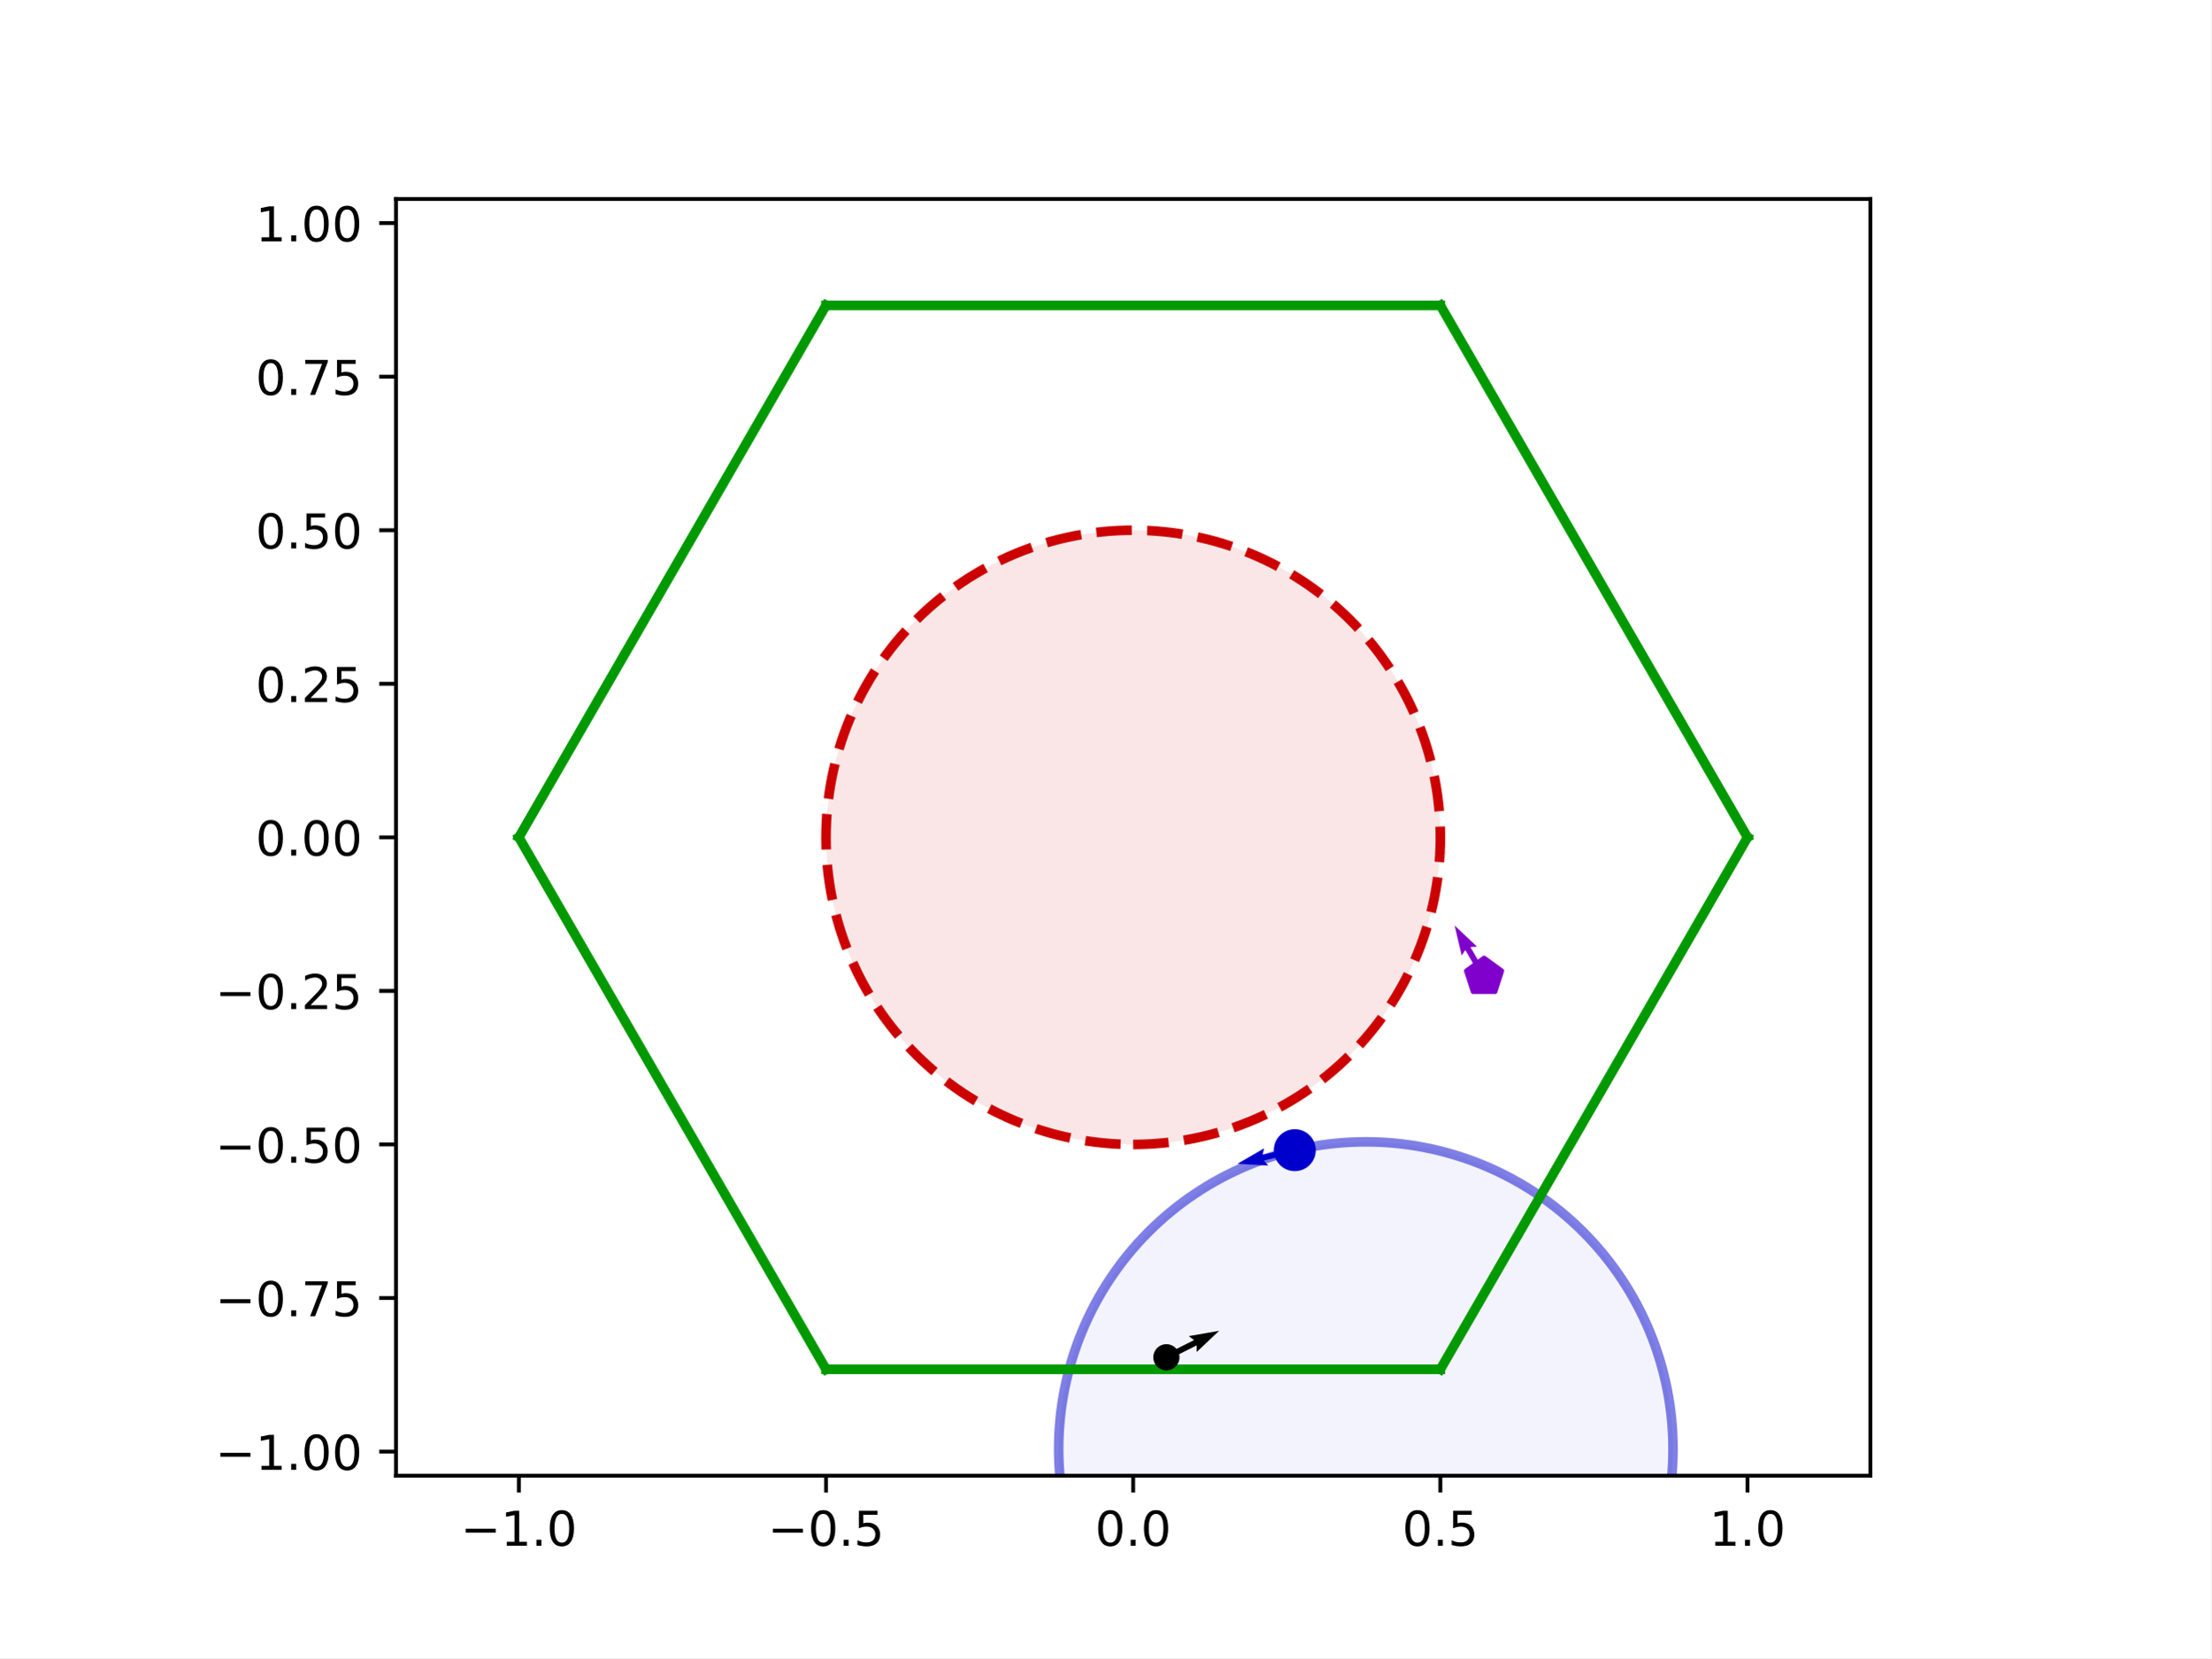
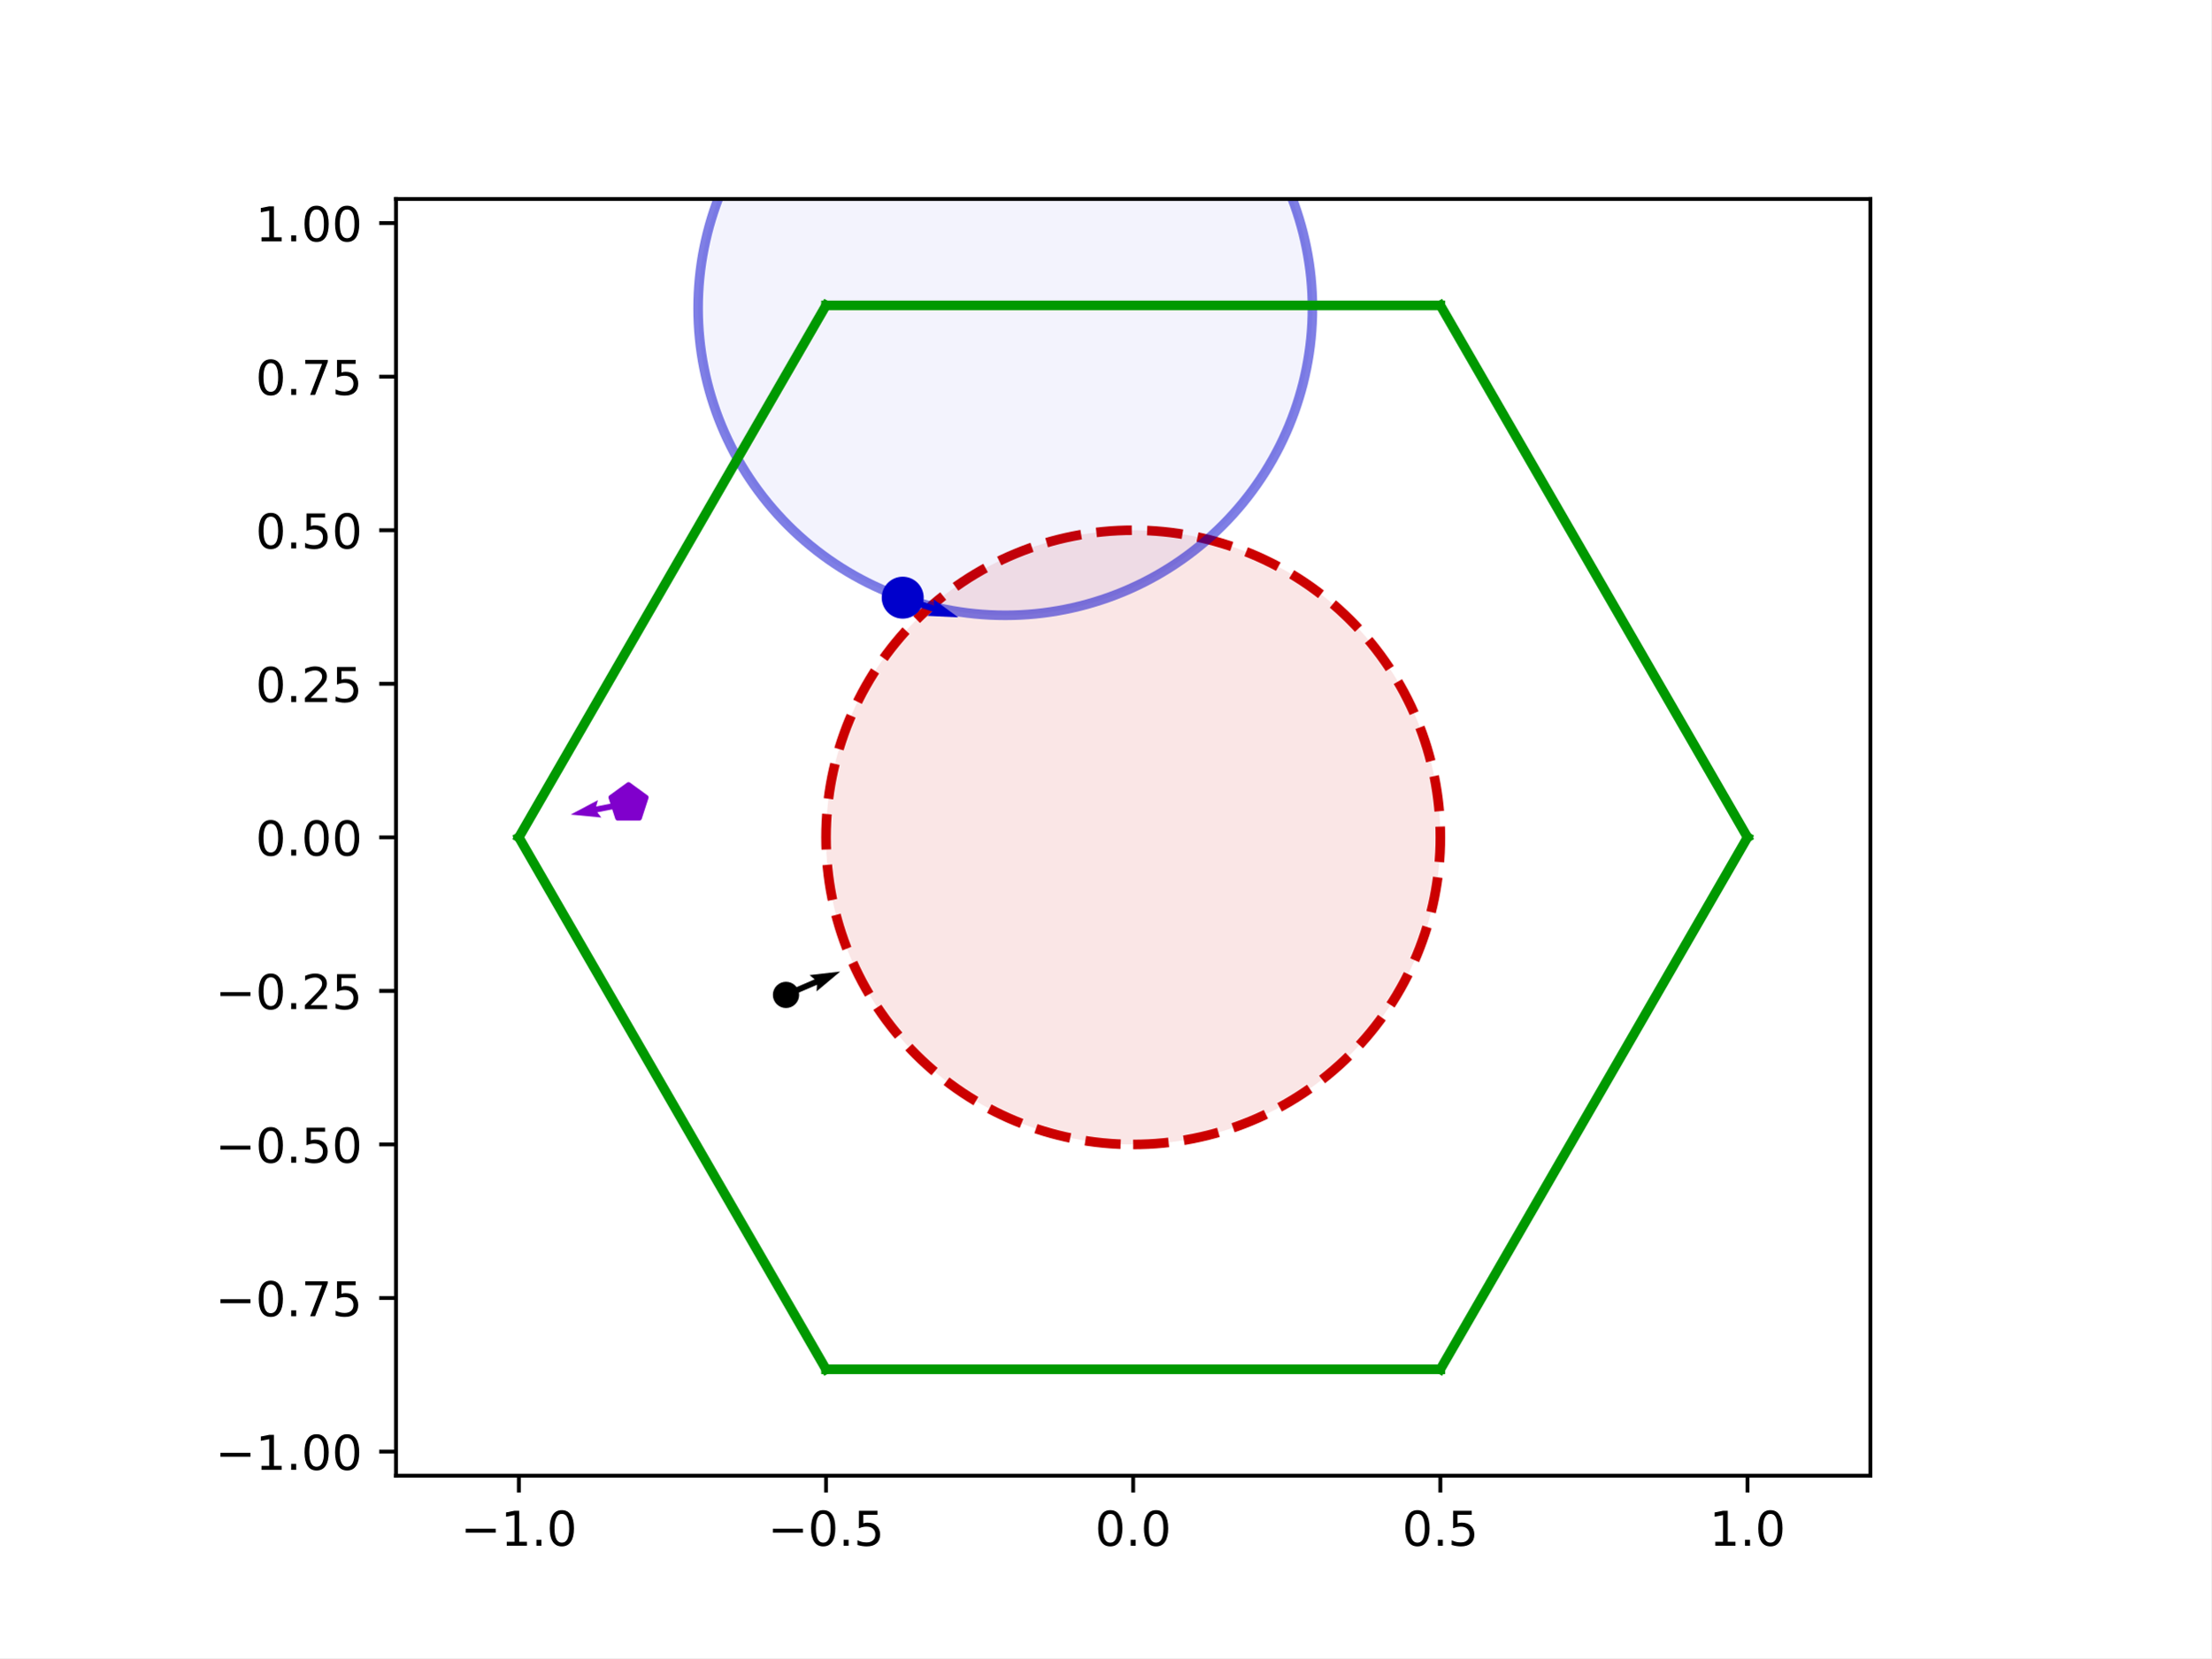
<svg xmlns="http://www.w3.org/2000/svg" xmlns:xlink="http://www.w3.org/1999/xlink" height="345.6pt" version="1.1" viewBox="0 0 460.8 345.6" width="460.8pt">
  <defs>
    <style type="text/css">
*{stroke-linecap:butt;stroke-linejoin:round;}
  </style>
  </defs>
  <g id="figure_1">
    <g id="patch_1">
      <path d="M 0 345.6  L 460.8 345.6  L 460.8 0  L 0 0  z " style="fill:#ffffff;" />
    </g>
    <g id="axes_1">
      <g id="patch_2">
        <path d="M 82.52 307.584  L 389.8 307.584  L 389.8 41.472  L 82.52 41.472  z " style="fill:#ffffff;" />
      </g>
      <g id="patch_3">
-         <path clip-path="url(#p38d2ad6cb4)" d="M 236.16 238.545  C 253.137 238.545 269.422 231.799 281.427 219.795  C 293.431 207.79 300.177 191.505 300.177 174.528  C 300.177 157.551 293.431 141.266 281.427 129.261  C 269.422 117.257 253.137 110.511 236.16 110.511  C 219.183 110.511 202.898 117.257 190.893 129.261  C 178.889 141.266 172.143 157.551 172.143 174.528  C 172.143 191.505 178.889 207.79 190.893 219.795  C 202.898 231.799 219.183 238.545 236.16 238.545  z " style="fill:#cc0000;fill-opacity:0.1;stroke:#cc0000;stroke-dasharray:7.4,3.2;stroke-dashoffset:0;stroke-linejoin:miter;stroke-width:2;" />
+         <path clip-path="url(#pd018a5a878)" d="M 236.16 238.545  C 253.137 238.545 269.422 231.799 281.427 219.795  C 293.431 207.79 300.177 191.505 300.177 174.528  C 300.177 157.551 293.431 141.266 281.427 129.261  C 269.422 117.257 253.137 110.511 236.16 110.511  C 219.183 110.511 202.898 117.257 190.893 129.261  C 178.889 141.266 172.143 157.551 172.143 174.528  C 172.143 191.505 178.889 207.79 190.893 219.795  C 202.898 231.799 219.183 238.545 236.16 238.545  z " style="fill:#cc0000;fill-opacity:0.1;stroke:#cc0000;stroke-dasharray:7.4,3.2;stroke-dashoffset:0;stroke-linejoin:miter;stroke-width:2;" />
      </g>
      <g id="patch_4">
-         <path clip-path="url(#p38d2ad6cb4)" d="M 284.646 366.03  C 301.624 366.03 317.908 359.285 329.913 347.28  C 341.918 335.275 348.663 318.991 348.663 302.014  C 348.663 285.036 341.918 268.752 329.913 256.747  C 317.908 244.742 301.624 237.997 284.646 237.997  C 267.669 237.997 251.385 244.742 239.38 256.747  C 227.375 268.752 220.63 285.036 220.63 302.014  C 220.63 318.991 227.375 335.275 239.38 347.28  C 251.385 359.285 267.669 366.03 284.646 366.03  z " style="fill:#0000cc;fill-opacity:0.05;stroke:#0000cc;stroke-linejoin:miter;stroke-opacity:0.5;stroke-width:2;" />
+         <path clip-path="url(#pd018a5a878)" d="M 209.5 128.246  C 226.477 128.246 242.761 121.5 254.766 109.496  C 266.771 97.491 273.516 81.206 273.516 64.229  C 273.516 47.252 266.771 30.967 254.766 18.963  C 242.761 6.958 226.477 0.212 209.5 0.212  C 192.522 0.212 176.238 6.958 164.233 18.963  C 152.228 30.967 145.483 47.252 145.483 64.229  C 145.483 81.206 152.228 97.491 164.233 109.496  C 176.238 121.5 192.522 128.246 209.5 128.246  z " style="fill:#0000cc;fill-opacity:0.05;stroke:#0000cc;stroke-linejoin:miter;stroke-opacity:0.5;stroke-width:2;" />
      </g>
      <g id="matplotlib.axis_1">
        <g id="xtick_1">
          <g id="line2d_1">
            <defs>
-               <path d="M 0 0  L 0 3.5  " id="m7d122c081a" style="stroke:#000000;stroke-width:0.8;" />
-             </defs>
-             <g>
-               <use style="stroke:#000000;stroke-width:0.8;" x="108.127" xlink:href="#m7d122c081a" y="307.584" />
+               <path d="M 0 0  L 0 3.5  " id="m6646d4fb7f" style="stroke:#000000;stroke-width:0.8;" />
+             </defs>
+             <g>
+               <use style="stroke:#000000;stroke-width:0.8;" x="108.127" xlink:href="#m6646d4fb7f" y="307.584" />
            </g>
          </g>
          <g id="text_1">
            <defs>
              <path d="M 10.594 35.5  L 73.188 35.5  L 73.188 27.203  L 10.594 27.203  z " id="DejaVuSans-8722" />
              <path d="M 12.406 8.297  L 28.516 8.297  L 28.516 63.922  L 10.984 60.406  L 10.984 69.391  L 28.422 72.906  L 38.281 72.906  L 38.281 8.297  L 54.391 8.297  L 54.391 0  L 12.406 0  z " id="DejaVuSans-49" />
              <path d="M 10.688 12.406  L 21 12.406  L 21 0  L 10.688 0  z " id="DejaVuSans-46" />
              <path d="M 31.781 66.406  Q 24.172 66.406 20.328 58.906  Q 16.5 51.422 16.5 36.375  Q 16.5 21.391 20.328 13.891  Q 24.172 6.391 31.781 6.391  Q 39.453 6.391 43.281 13.891  Q 47.125 21.391 47.125 36.375  Q 47.125 51.422 43.281 58.906  Q 39.453 66.406 31.781 66.406  z M 31.781 74.219  Q 44.047 74.219 50.516 64.516  Q 56.984 54.828 56.984 36.375  Q 56.984 17.969 50.516 8.266  Q 44.047 -1.422 31.781 -1.422  Q 19.531 -1.422 13.062 8.266  Q 6.594 17.969 6.594 36.375  Q 6.594 54.828 13.062 64.516  Q 19.531 74.219 31.781 74.219  z " id="DejaVuSans-48" />
            </defs>
            <g transform="translate(95.9854 322.1824)scale(0.1 -0.1)">
              <use xlink:href="#DejaVuSans-8722" />
              <use x="83.789" xlink:href="#DejaVuSans-49" />
              <use x="147.412" xlink:href="#DejaVuSans-46" />
              <use x="179.199" xlink:href="#DejaVuSans-48" />
            </g>
          </g>
        </g>
        <g id="xtick_2">
          <g id="line2d_2">
            <g>
-               <use style="stroke:#000000;stroke-width:0.8;" x="172.143" xlink:href="#m7d122c081a" y="307.584" />
+               <use style="stroke:#000000;stroke-width:0.8;" x="172.143" xlink:href="#m6646d4fb7f" y="307.584" />
            </g>
          </g>
          <g id="text_2">
            <defs>
              <path d="M 10.797 72.906  L 49.516 72.906  L 49.516 64.594  L 19.828 64.594  L 19.828 46.734  Q 21.969 47.469 24.109 47.828  Q 26.266 48.188 28.422 48.188  Q 40.625 48.188 47.75 41.5  Q 54.891 34.812 54.891 23.391  Q 54.891 11.625 47.562 5.094  Q 40.234 -1.422 26.906 -1.422  Q 22.312 -1.422 17.547 -0.641  Q 12.797 0.141 7.719 1.703  L 7.719 11.625  Q 12.109 9.234 16.797 8.062  Q 21.484 6.891 26.703 6.891  Q 35.156 6.891 40.078 11.328  Q 45.016 15.766 45.016 23.391  Q 45.016 31 40.078 35.438  Q 35.156 39.891 26.703 39.891  Q 22.75 39.891 18.812 39.016  Q 14.891 38.141 10.797 36.281  z " id="DejaVuSans-53" />
            </defs>
            <g transform="translate(160.002 322.1824)scale(0.1 -0.1)">
              <use xlink:href="#DejaVuSans-8722" />
              <use x="83.789" xlink:href="#DejaVuSans-48" />
              <use x="147.412" xlink:href="#DejaVuSans-46" />
              <use x="179.199" xlink:href="#DejaVuSans-53" />
            </g>
          </g>
        </g>
        <g id="xtick_3">
          <g id="line2d_3">
            <g>
-               <use style="stroke:#000000;stroke-width:0.8;" x="236.16" xlink:href="#m7d122c081a" y="307.584" />
+               <use style="stroke:#000000;stroke-width:0.8;" x="236.16" xlink:href="#m6646d4fb7f" y="307.584" />
            </g>
          </g>
          <g id="text_3">
            <g transform="translate(228.2084 322.1824)scale(0.1 -0.1)">
              <use xlink:href="#DejaVuSans-48" />
              <use x="63.623" xlink:href="#DejaVuSans-46" />
              <use x="95.41" xlink:href="#DejaVuSans-48" />
            </g>
          </g>
        </g>
        <g id="xtick_4">
          <g id="line2d_4">
            <g>
-               <use style="stroke:#000000;stroke-width:0.8;" x="300.177" xlink:href="#m7d122c081a" y="307.584" />
+               <use style="stroke:#000000;stroke-width:0.8;" x="300.177" xlink:href="#m6646d4fb7f" y="307.584" />
            </g>
          </g>
          <g id="text_4">
            <g transform="translate(292.225 322.1824)scale(0.1 -0.1)">
              <use xlink:href="#DejaVuSans-48" />
              <use x="63.623" xlink:href="#DejaVuSans-46" />
              <use x="95.41" xlink:href="#DejaVuSans-53" />
            </g>
          </g>
        </g>
        <g id="xtick_5">
          <g id="line2d_5">
            <g>
-               <use style="stroke:#000000;stroke-width:0.8;" x="364.193" xlink:href="#m7d122c081a" y="307.584" />
+               <use style="stroke:#000000;stroke-width:0.8;" x="364.193" xlink:href="#m6646d4fb7f" y="307.584" />
            </g>
          </g>
          <g id="text_5">
            <g transform="translate(356.2416 322.1824)scale(0.1 -0.1)">
              <use xlink:href="#DejaVuSans-49" />
              <use x="63.623" xlink:href="#DejaVuSans-46" />
              <use x="95.41" xlink:href="#DejaVuSans-48" />
            </g>
          </g>
        </g>
      </g>
      <g id="matplotlib.axis_2">
        <g id="ytick_1">
          <g id="line2d_6">
            <defs>
-               <path d="M 0 0  L -3.5 0  " id="m5cab9ba793" style="stroke:#000000;stroke-width:0.8;" />
-             </defs>
-             <g>
-               <use style="stroke:#000000;stroke-width:0.8;" x="82.52" xlink:href="#m5cab9ba793" y="302.561" />
+               <path d="M 0 0  L -3.5 0  " id="m71a69e08c4" style="stroke:#000000;stroke-width:0.8;" />
+             </defs>
+             <g>
+               <use style="stroke:#000000;stroke-width:0.8;" x="82.52" xlink:href="#m71a69e08c4" y="302.561" />
            </g>
          </g>
          <g id="text_6">
            <g transform="translate(44.87485 306.3604)scale(0.1 -0.1)">
              <use xlink:href="#DejaVuSans-8722" />
              <use x="83.789" xlink:href="#DejaVuSans-49" />
              <use x="147.412" xlink:href="#DejaVuSans-46" />
              <use x="179.199" xlink:href="#DejaVuSans-48" />
              <use x="242.822" xlink:href="#DejaVuSans-48" />
            </g>
          </g>
        </g>
        <g id="ytick_2">
          <g id="line2d_7">
            <g>
-               <use style="stroke:#000000;stroke-width:0.8;" x="82.52" xlink:href="#m5cab9ba793" y="270.553" />
+               <use style="stroke:#000000;stroke-width:0.8;" x="82.52" xlink:href="#m71a69e08c4" y="270.553" />
            </g>
          </g>
          <g id="text_7">
            <defs>
              <path d="M 8.203 72.906  L 55.078 72.906  L 55.078 68.703  L 28.609 0  L 18.312 0  L 43.219 64.594  L 8.203 64.594  z " id="DejaVuSans-55" />
            </defs>
            <g transform="translate(44.87485 274.3521)scale(0.1 -0.1)">
              <use xlink:href="#DejaVuSans-8722" />
              <use x="83.789" xlink:href="#DejaVuSans-48" />
              <use x="147.412" xlink:href="#DejaVuSans-46" />
              <use x="179.199" xlink:href="#DejaVuSans-55" />
              <use x="242.822" xlink:href="#DejaVuSans-53" />
            </g>
          </g>
        </g>
        <g id="ytick_3">
          <g id="line2d_8">
            <g>
-               <use style="stroke:#000000;stroke-width:0.8;" x="82.52" xlink:href="#m5cab9ba793" y="238.545" />
+               <use style="stroke:#000000;stroke-width:0.8;" x="82.52" xlink:href="#m71a69e08c4" y="238.545" />
            </g>
          </g>
          <g id="text_8">
            <g transform="translate(44.87485 242.3438)scale(0.1 -0.1)">
              <use xlink:href="#DejaVuSans-8722" />
              <use x="83.789" xlink:href="#DejaVuSans-48" />
              <use x="147.412" xlink:href="#DejaVuSans-46" />
              <use x="179.199" xlink:href="#DejaVuSans-53" />
              <use x="242.822" xlink:href="#DejaVuSans-48" />
            </g>
          </g>
        </g>
        <g id="ytick_4">
          <g id="line2d_9">
            <g>
-               <use style="stroke:#000000;stroke-width:0.8;" x="82.52" xlink:href="#m5cab9ba793" y="206.536" />
+               <use style="stroke:#000000;stroke-width:0.8;" x="82.52" xlink:href="#m71a69e08c4" y="206.536" />
            </g>
          </g>
          <g id="text_9">
            <defs>
              <path d="M 19.188 8.297  L 53.609 8.297  L 53.609 0  L 7.328 0  L 7.328 8.297  Q 12.938 14.109 22.625 23.891  Q 32.328 33.688 34.812 36.531  Q 39.547 41.844 41.422 45.531  Q 43.312 49.219 43.312 52.781  Q 43.312 58.594 39.234 62.25  Q 35.156 65.922 28.609 65.922  Q 23.969 65.922 18.812 64.312  Q 13.672 62.703 7.812 59.422  L 7.812 69.391  Q 13.766 71.781 18.938 73  Q 24.125 74.219 28.422 74.219  Q 39.75 74.219 46.484 68.547  Q 53.219 62.891 53.219 53.422  Q 53.219 48.922 51.531 44.891  Q 49.859 40.875 45.406 35.406  Q 44.188 33.984 37.641 27.219  Q 31.109 20.453 19.188 8.297  z " id="DejaVuSans-50" />
            </defs>
            <g transform="translate(44.87485 210.3355)scale(0.1 -0.1)">
              <use xlink:href="#DejaVuSans-8722" />
              <use x="83.789" xlink:href="#DejaVuSans-48" />
              <use x="147.412" xlink:href="#DejaVuSans-46" />
              <use x="179.199" xlink:href="#DejaVuSans-50" />
              <use x="242.822" xlink:href="#DejaVuSans-53" />
            </g>
          </g>
        </g>
        <g id="ytick_5">
          <g id="line2d_10">
            <g>
-               <use style="stroke:#000000;stroke-width:0.8;" x="82.52" xlink:href="#m5cab9ba793" y="174.528" />
+               <use style="stroke:#000000;stroke-width:0.8;" x="82.52" xlink:href="#m71a69e08c4" y="174.528" />
            </g>
          </g>
          <g id="text_10">
            <g transform="translate(53.25454 178.3272)scale(0.1 -0.1)">
              <use xlink:href="#DejaVuSans-48" />
              <use x="63.623" xlink:href="#DejaVuSans-46" />
              <use x="95.41" xlink:href="#DejaVuSans-48" />
              <use x="159.033" xlink:href="#DejaVuSans-48" />
            </g>
          </g>
        </g>
        <g id="ytick_6">
          <g id="line2d_11">
            <g>
-               <use style="stroke:#000000;stroke-width:0.8;" x="82.52" xlink:href="#m5cab9ba793" y="142.52" />
+               <use style="stroke:#000000;stroke-width:0.8;" x="82.52" xlink:href="#m71a69e08c4" y="142.52" />
            </g>
          </g>
          <g id="text_11">
            <g transform="translate(53.25454 146.3189)scale(0.1 -0.1)">
              <use xlink:href="#DejaVuSans-48" />
              <use x="63.623" xlink:href="#DejaVuSans-46" />
              <use x="95.41" xlink:href="#DejaVuSans-50" />
              <use x="159.033" xlink:href="#DejaVuSans-53" />
            </g>
          </g>
        </g>
        <g id="ytick_7">
          <g id="line2d_12">
            <g>
-               <use style="stroke:#000000;stroke-width:0.8;" x="82.52" xlink:href="#m5cab9ba793" y="110.511" />
+               <use style="stroke:#000000;stroke-width:0.8;" x="82.52" xlink:href="#m71a69e08c4" y="110.511" />
            </g>
          </g>
          <g id="text_12">
            <g transform="translate(53.25454 114.3106)scale(0.1 -0.1)">
              <use xlink:href="#DejaVuSans-48" />
              <use x="63.623" xlink:href="#DejaVuSans-46" />
              <use x="95.41" xlink:href="#DejaVuSans-53" />
              <use x="159.033" xlink:href="#DejaVuSans-48" />
            </g>
          </g>
        </g>
        <g id="ytick_8">
          <g id="line2d_13">
            <g>
-               <use style="stroke:#000000;stroke-width:0.8;" x="82.52" xlink:href="#m5cab9ba793" y="78.503" />
+               <use style="stroke:#000000;stroke-width:0.8;" x="82.52" xlink:href="#m71a69e08c4" y="78.503" />
            </g>
          </g>
          <g id="text_13">
            <g transform="translate(53.25454 82.30232)scale(0.1 -0.1)">
              <use xlink:href="#DejaVuSans-48" />
              <use x="63.623" xlink:href="#DejaVuSans-46" />
              <use x="95.41" xlink:href="#DejaVuSans-55" />
              <use x="159.033" xlink:href="#DejaVuSans-53" />
            </g>
          </g>
        </g>
        <g id="ytick_9">
          <g id="line2d_14">
            <g>
-               <use style="stroke:#000000;stroke-width:0.8;" x="82.52" xlink:href="#m5cab9ba793" y="46.495" />
+               <use style="stroke:#000000;stroke-width:0.8;" x="82.52" xlink:href="#m71a69e08c4" y="46.495" />
            </g>
          </g>
          <g id="text_14">
            <g transform="translate(53.25454 50.29402)scale(0.1 -0.1)">
              <use xlink:href="#DejaVuSans-49" />
              <use x="63.623" xlink:href="#DejaVuSans-46" />
              <use x="95.41" xlink:href="#DejaVuSans-48" />
              <use x="159.033" xlink:href="#DejaVuSans-48" />
            </g>
          </g>
        </g>
      </g>
      <g id="line2d_15">
-         <path clip-path="url(#p38d2ad6cb4)" d="M 300.177 63.648  L 172.143 63.648  " style="fill:none;stroke:#009900;stroke-linecap:square;stroke-width:2;" />
+         <path clip-path="url(#pd018a5a878)" d="M 300.177 63.648  L 172.143 63.648  " style="fill:none;stroke:#009900;stroke-linecap:square;stroke-width:2;" />
      </g>
      <g id="line2d_16">
-         <path clip-path="url(#p38d2ad6cb4)" d="M 172.143 63.648  L 108.127 174.528  " style="fill:none;stroke:#009900;stroke-linecap:square;stroke-width:2;" />
+         <path clip-path="url(#pd018a5a878)" d="M 172.143 63.648  L 108.127 174.528  " style="fill:none;stroke:#009900;stroke-linecap:square;stroke-width:2;" />
      </g>
      <g id="line2d_17">
-         <path clip-path="url(#p38d2ad6cb4)" d="M 108.127 174.528  L 172.143 285.408  " style="fill:none;stroke:#009900;stroke-linecap:square;stroke-width:2;" />
+         <path clip-path="url(#pd018a5a878)" d="M 108.127 174.528  L 172.143 285.408  " style="fill:none;stroke:#009900;stroke-linecap:square;stroke-width:2;" />
      </g>
      <g id="line2d_18">
-         <path clip-path="url(#p38d2ad6cb4)" d="M 172.143 285.408  L 300.177 285.408  " style="fill:none;stroke:#009900;stroke-linecap:square;stroke-width:2;" />
+         <path clip-path="url(#pd018a5a878)" d="M 172.143 285.408  L 300.177 285.408  " style="fill:none;stroke:#009900;stroke-linecap:square;stroke-width:2;" />
      </g>
      <g id="line2d_19">
-         <path clip-path="url(#p38d2ad6cb4)" d="M 300.177 285.408  L 364.193 174.528  " style="fill:none;stroke:#009900;stroke-linecap:square;stroke-width:2;" />
+         <path clip-path="url(#pd018a5a878)" d="M 300.177 285.408  L 364.193 174.528  " style="fill:none;stroke:#009900;stroke-linecap:square;stroke-width:2;" />
      </g>
      <g id="line2d_20">
-         <path clip-path="url(#p38d2ad6cb4)" d="M 364.193 174.528  L 300.177 63.648  " style="fill:none;stroke:#009900;stroke-linecap:square;stroke-width:2;" />
+         <path clip-path="url(#pd018a5a878)" d="M 364.193 174.528  L 300.177 63.648  " style="fill:none;stroke:#009900;stroke-linecap:square;stroke-width:2;" />
      </g>
      <g id="patch_5">
        <path d="M 82.52 307.584  L 82.52 41.472  " style="fill:none;stroke:#000000;stroke-linecap:square;stroke-linejoin:miter;stroke-width:0.8;" />
      </g>
      <g id="patch_6">
        <path d="M 389.8 307.584  L 389.8 41.472  " style="fill:none;stroke:#000000;stroke-linecap:square;stroke-linejoin:miter;stroke-width:0.8;" />
      </g>
      <g id="patch_7">
        <path d="M 82.52 307.584  L 389.8 307.584  " style="fill:none;stroke:#000000;stroke-linecap:square;stroke-linejoin:miter;stroke-width:0.8;" />
      </g>
      <g id="patch_8">
        <path d="M 82.52 41.472  L 389.8 41.472  " style="fill:none;stroke:#000000;stroke-linecap:square;stroke-linejoin:miter;stroke-width:0.8;" />
      </g>
      <g id="PathCollection_1">
        <defs>
-           <path d="M 0 2.236  C 0.593 2.236 1.162 2 1.581 1.581  C 2 1.162 2.236 0.593 2.236 0  C 2.236 -0.593 2 -1.162 1.581 -1.581  C 1.162 -2 0.593 -2.236 0 -2.236  C -0.593 -2.236 -1.162 -2 -1.581 -1.581  C -2 -1.162 -2.236 -0.593 -2.236 0  C -2.236 0.593 -2 1.162 -1.581 1.581  C -1.162 2 -0.593 2.236 0 2.236  z " id="mb58dd8ef45" style="stroke:#000000;" />
+           <path d="M 0 2.236  C 0.593 2.236 1.162 2 1.581 1.581  C 2 1.162 2.236 0.593 2.236 0  C 2.236 -0.593 2 -1.162 1.581 -1.581  C 1.162 -2 0.593 -2.236 0 -2.236  C -0.593 -2.236 -1.162 -2 -1.581 -1.581  C -2 -1.162 -2.236 -0.593 -2.236 0  C -2.236 0.593 -2 1.162 -1.581 1.581  C -1.162 2 -0.593 2.236 0 2.236  z " id="m610469af98" style="stroke:#000000;" />
        </defs>
-         <g clip-path="url(#p38d2ad6cb4)">
-           <use style="stroke:#000000;" x="243.079" xlink:href="#mb58dd8ef45" y="282.901" />
+         <g clip-path="url(#pd018a5a878)">
+           <use style="stroke:#000000;" x="163.803" xlink:href="#m610469af98" y="207.367" />
        </g>
      </g>
      <g id="Quiver_1">
-         <path clip-path="url(#p38d2ad6cb4)" d="M 242.803 282.352  L 248.845 279.318  L 247.744 278.496  L 254.063 277.386  L 249.399 281.791  L 249.396 280.417  L 243.355 283.45  L 242.803 282.352  " />
+         <path clip-path="url(#pd018a5a878)" d="M 163.56 206.802  L 169.77 204.13  L 168.72 203.244  L 175.093 202.509  L 170.177 206.631  L 170.256 205.259  L 164.046 207.931  L 163.56 206.802  " />
      </g>
      <g id="PathCollection_2">
        <defs>
-           <path d="M 0 -3.873  L -3.683 -1.197  L -2.276 3.133  L 2.276 3.133  L 3.683 -1.197  z " id="m68fc34458f" style="stroke:#8000cc;" />
+           <path d="M 0 -3.873  L -3.683 -1.197  L -2.276 3.133  L 2.276 3.133  L 3.683 -1.197  z " id="m8c5df3f730" style="stroke:#8000cc;" />
        </defs>
-         <g clip-path="url(#p38d2ad6cb4)">
-           <use style="fill:#8000cc;stroke:#8000cc;" x="309.291" xlink:href="#m68fc34458f" y="203.561" />
+         <g clip-path="url(#pd018a5a878)">
+           <use style="fill:#8000cc;stroke:#8000cc;" x="130.983" xlink:href="#m8c5df3f730" y="167.394" />
        </g>
      </g>
      <g id="Quiver_2">
-         <path clip-path="url(#p38d2ad6cb4)" d="M 308.758 203.867  L 305.384 198.01  L 304.625 199.156  L 303.155 192.911  L 307.82 197.315  L 306.449 197.396  L 309.823 203.254  L 308.758 203.867  " style="fill:#8000cc;" />
+         <path clip-path="url(#pd018a5a878)" d="M 131.102 167.997  L 124.471 169.31  L 125.312 170.396  L 118.926 169.781  L 124.596 166.779  L 124.232 168.104  L 130.864 166.792  L 131.102 167.997  " style="fill:#8000cc;" />
      </g>
      <g id="PathCollection_3">
        <defs>
-           <path d="M 0 3.873  C 1.027 3.873 2.012 3.465 2.739 2.739  C 3.465 2.012 3.873 1.027 3.873 0  C 3.873 -1.027 3.465 -2.012 2.739 -2.739  C 2.012 -3.465 1.027 -3.873 0 -3.873  C -1.027 -3.873 -2.012 -3.465 -2.739 -2.739  C -3.465 -2.012 -3.873 -1.027 -3.873 0  C -3.873 1.027 -3.465 2.012 -2.739 2.739  C -2.012 3.465 -1.027 3.873 0 3.873  z " id="m9a0d0fa34e" style="stroke:#0000cc;" />
+           <path d="M 0 3.873  C 1.027 3.873 2.012 3.465 2.739 2.739  C 3.465 2.012 3.873 1.027 3.873 0  C 3.873 -1.027 3.465 -2.012 2.739 -2.739  C 2.012 -3.465 1.027 -3.873 0 -3.873  C -1.027 -3.873 -2.012 -3.465 -2.739 -2.739  C -3.465 -2.012 -3.873 -1.027 -3.873 0  C -3.873 1.027 -3.465 2.012 -2.739 2.739  C -2.012 3.465 -1.027 3.873 0 3.873  z " id="m73628d0c06" style="stroke:#0000cc;" />
        </defs>
-         <g clip-path="url(#p38d2ad6cb4)">
-           <use style="fill:#0000cc;stroke:#0000cc;" x="269.844" xlink:href="#m9a0d0fa34e" y="239.732" />
+         <g clip-path="url(#pd018a5a878)">
+           <use style="fill:#0000cc;stroke:#0000cc;" x="188.127" xlink:href="#m73628d0c06" y="124.572" />
        </g>
      </g>
      <g id="Quiver_3">
-         <path clip-path="url(#p38d2ad6cb4)" d="M 269.986 240.33  L 263.409 241.893  L 264.291 242.947  L 257.886 242.574  L 263.439 239.359  L 263.125 240.697  L 269.702 239.134  L 269.986 240.33  " style="fill:#0000cc;" />
+         <path clip-path="url(#pd018a5a878)" d="M 188.332 123.993  L 194.704 126.25  L 194.535 124.886  L 199.713 128.676  L 193.304 128.362  L 194.294 127.409  L 187.922 125.152  L 188.332 123.993  " style="fill:#0000cc;" />
      </g>
    </g>
  </g>
  <defs>
-     <clipPath id="p38d2ad6cb4">
+     <clipPath id="pd018a5a878">
      <rect height="266.112" width="307.28" x="82.52" y="41.472" />
    </clipPath>
  </defs>
</svg>
